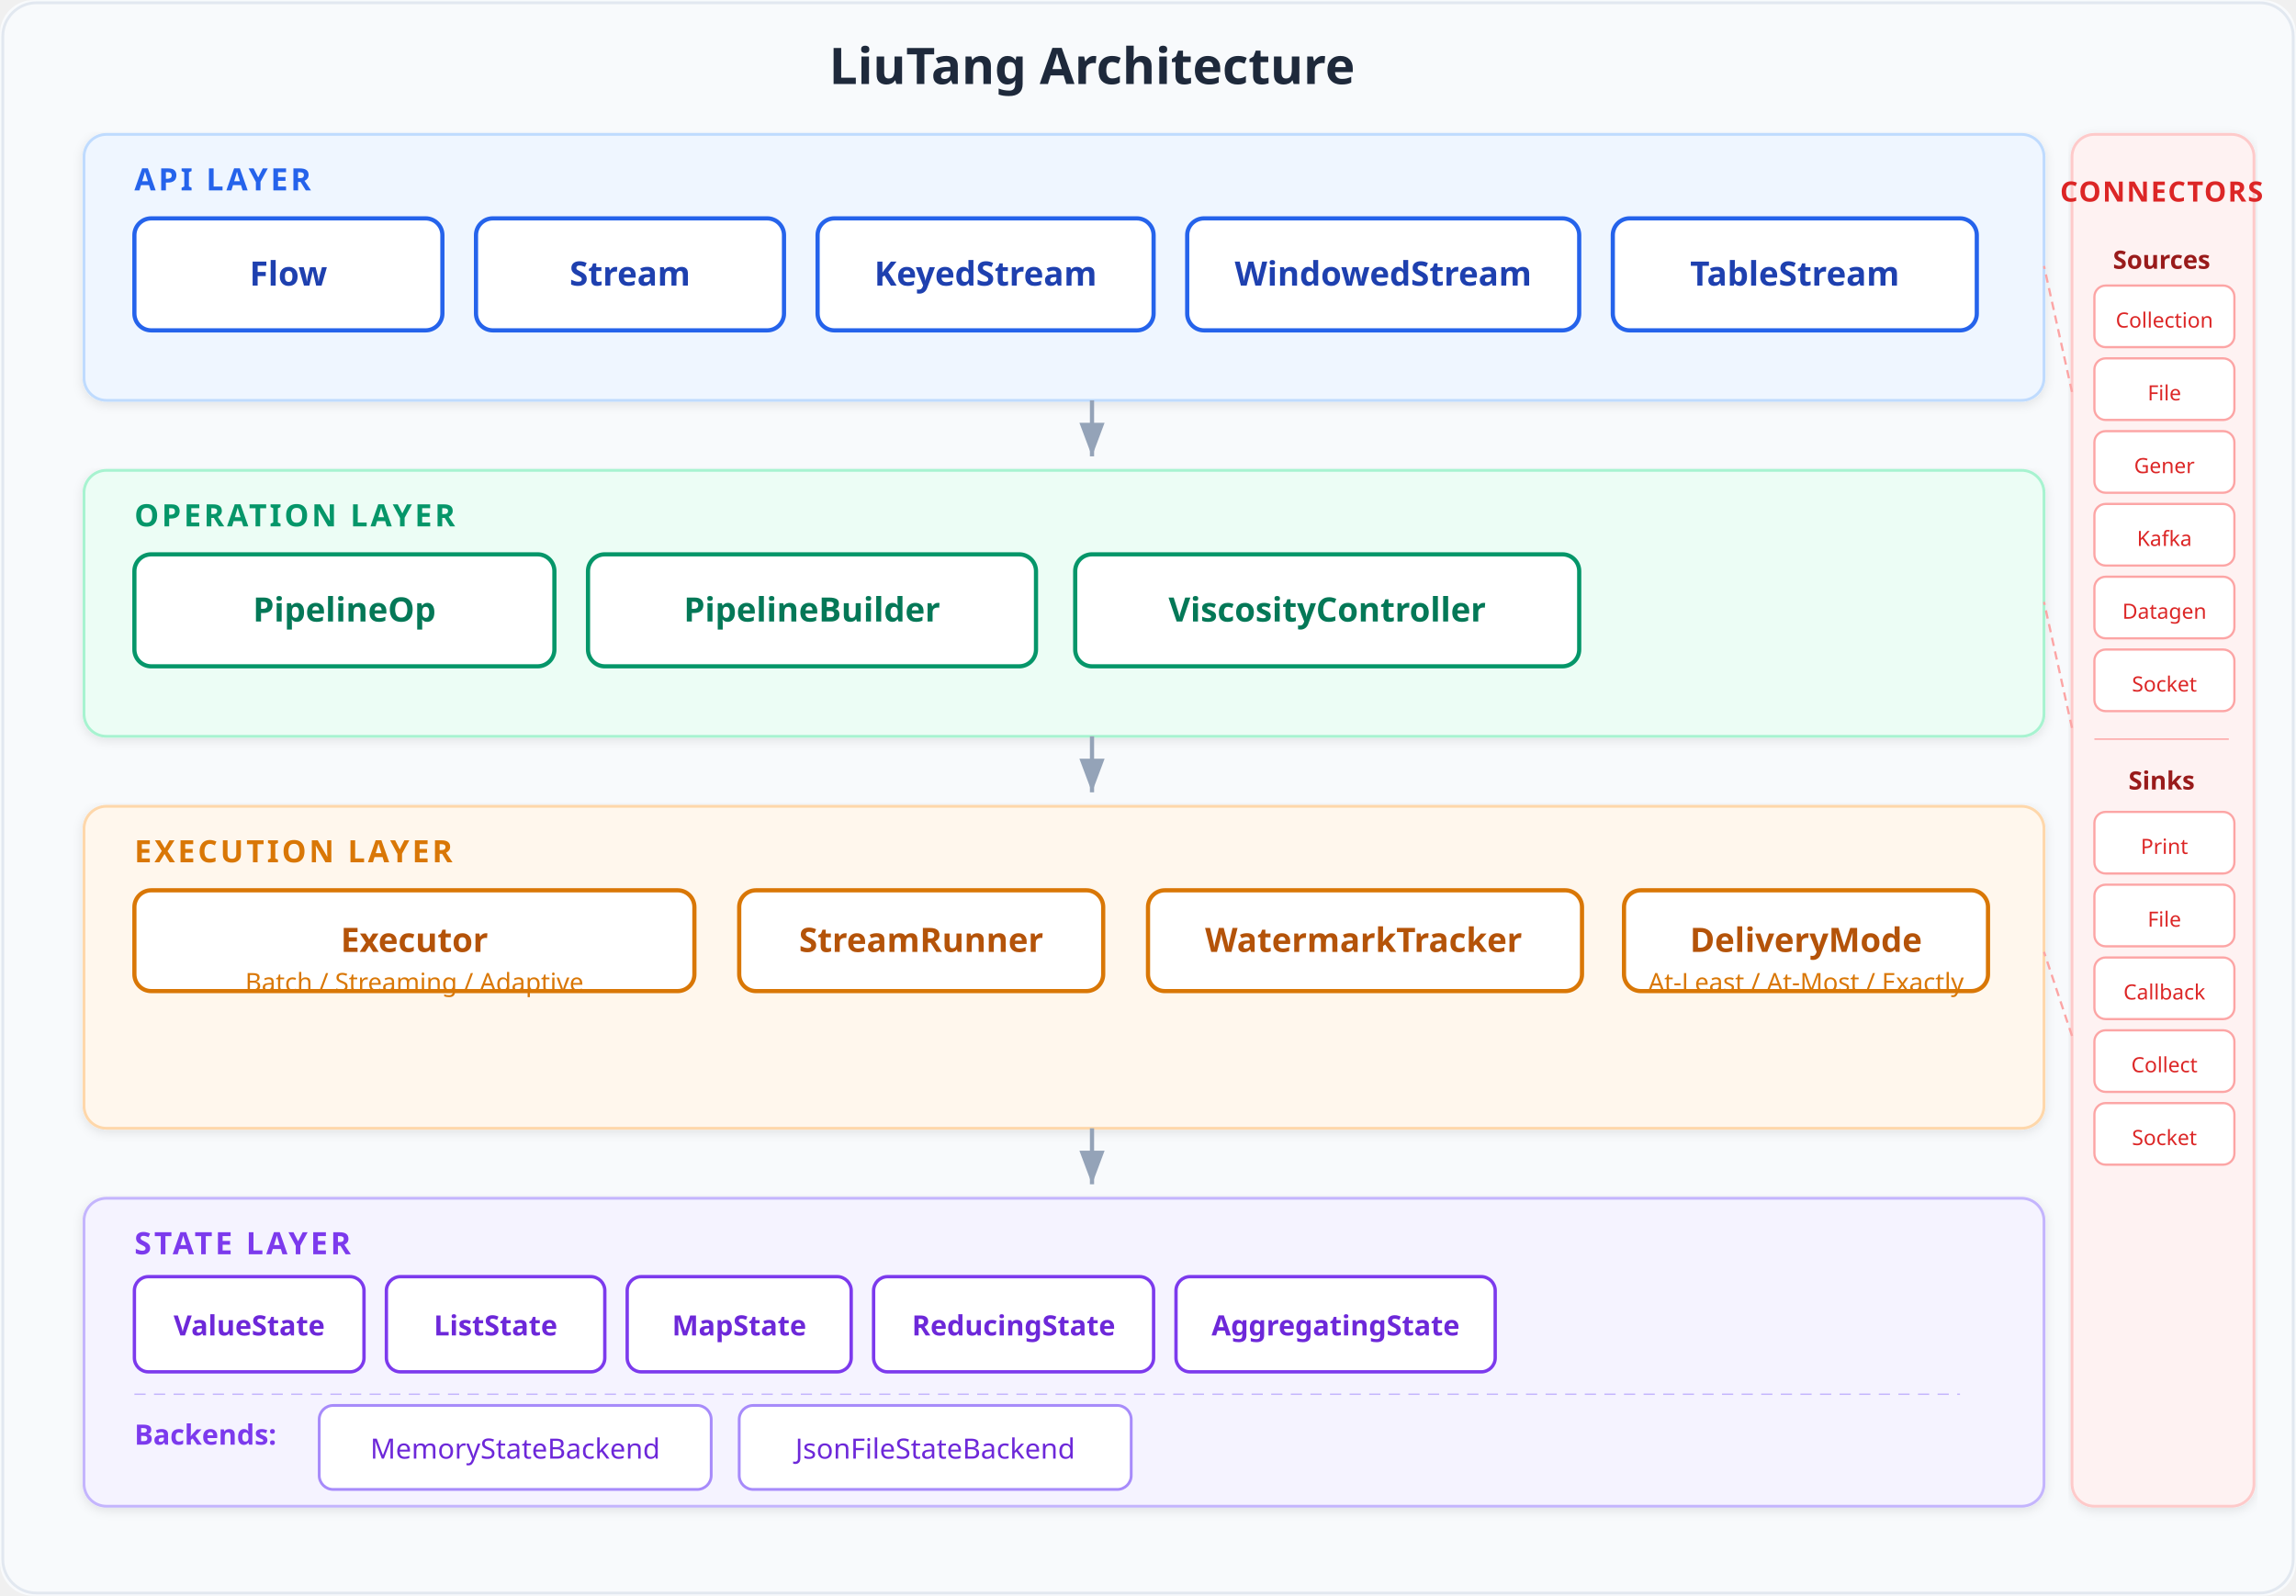
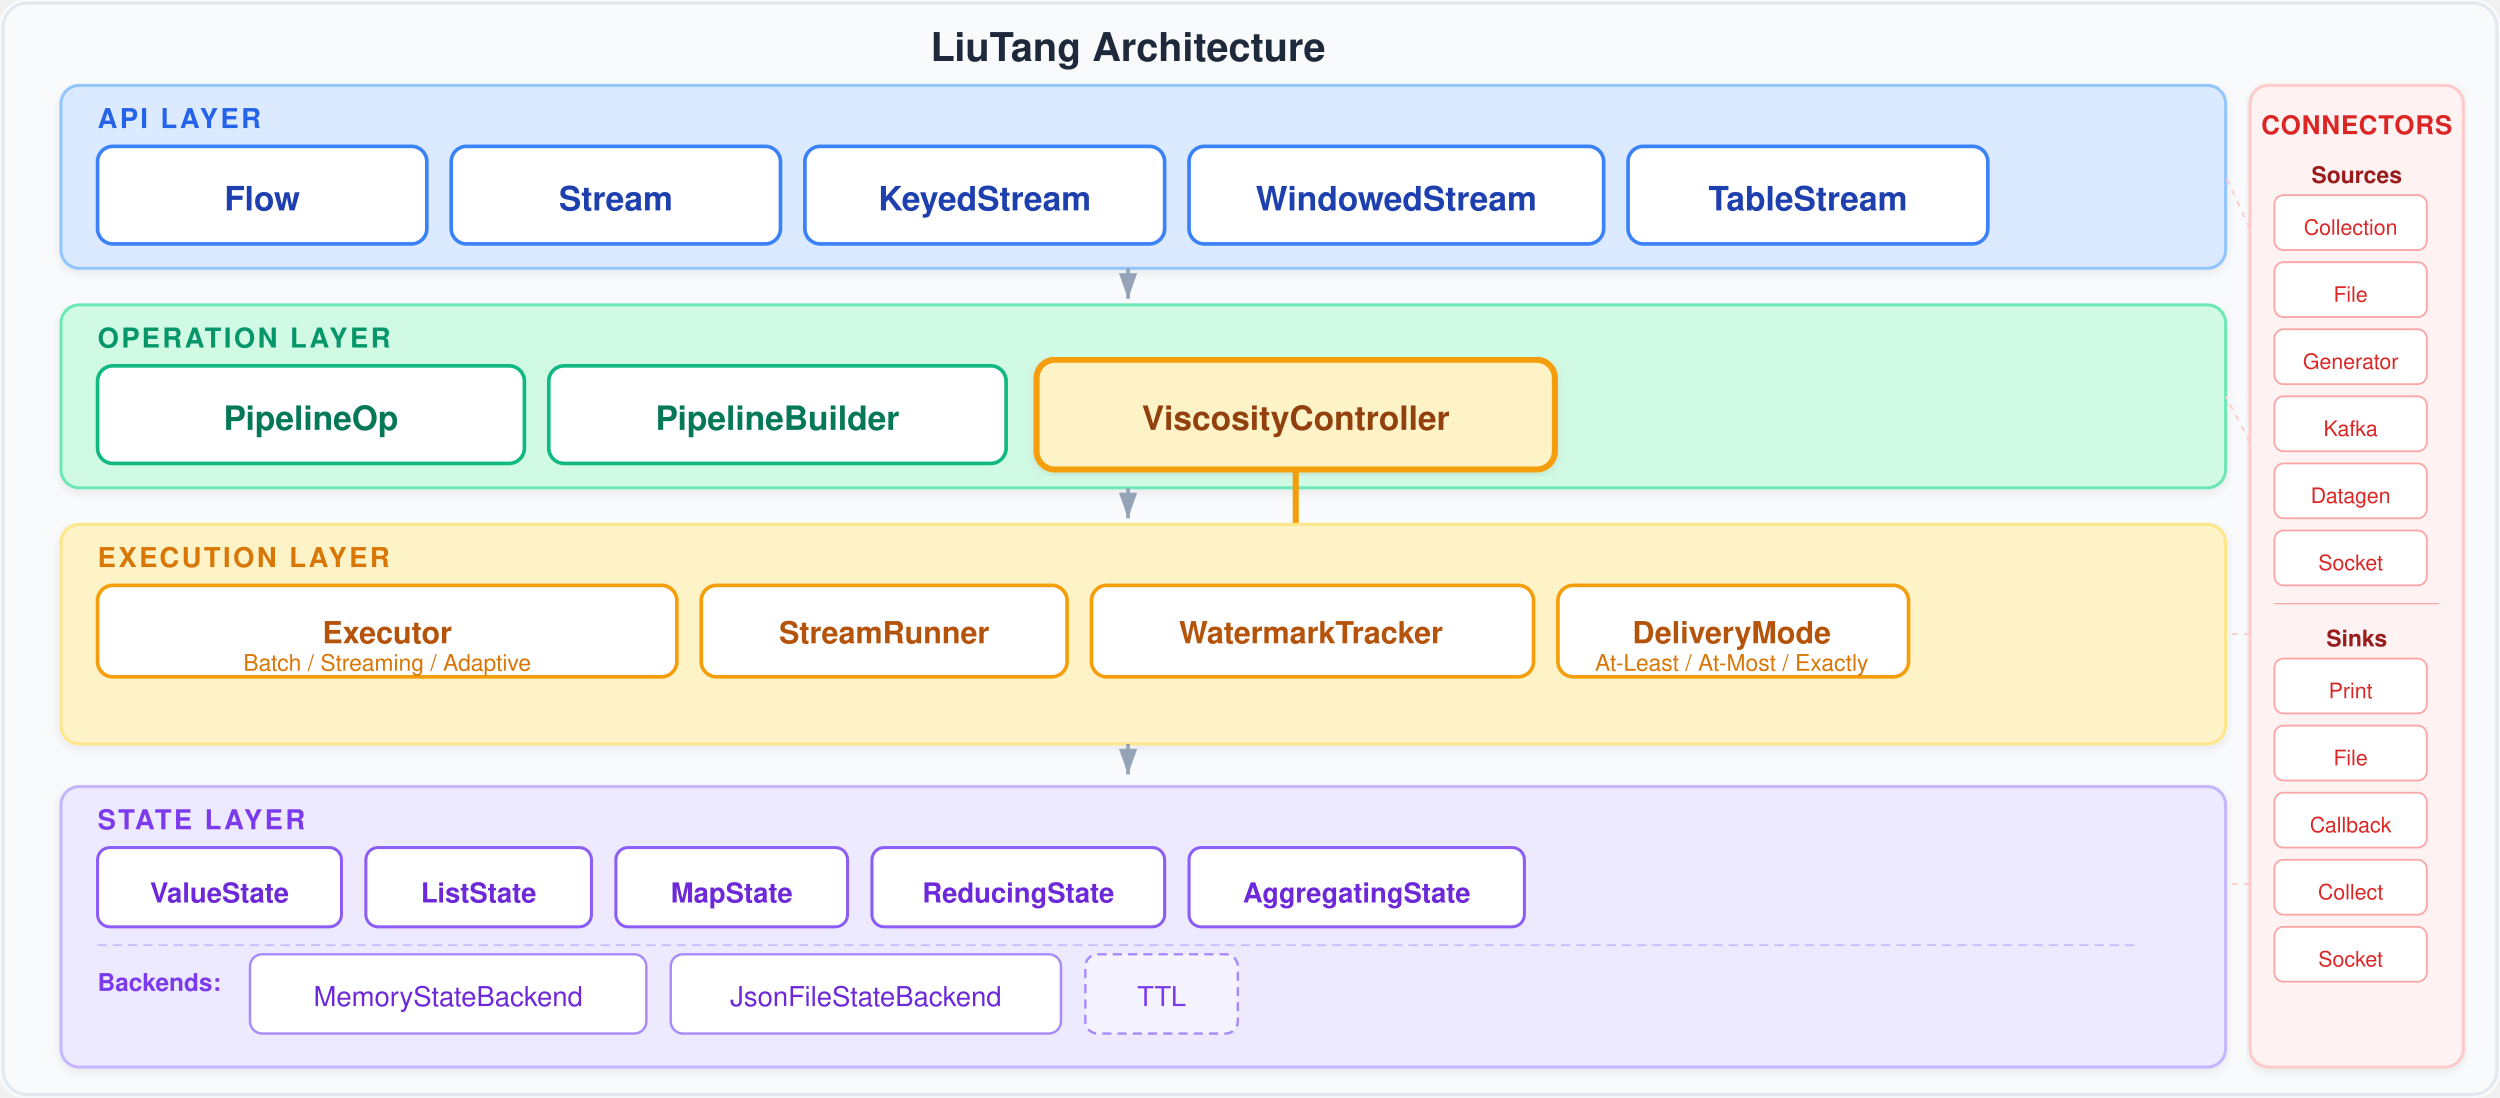
- <svg xmlns="http://www.w3.org/2000/svg" viewBox="0 0 820 570" width="820" height="570" font-family="'Segoe UI', system-ui, -apple-system, sans-serif">
+ <svg xmlns="http://www.w3.org/2000/svg" viewBox="0 0 820 360" width="820" height="360" font-family="Helvetica, Arial, sans-serif">
  <defs>
-     <filter id="shadow" x="-2%" y="-2%" width="104%" height="108%">
-       <feDropShadow dx="0" dy="1" stdDeviation="2" flood-opacity="0.1" />
+     <filter id="sh" x="-2%" y="-2%" width="104%" height="108%">
+       <feDropShadow dx="0" dy="1" stdDeviation="1.5" flood-opacity="0.08" />
    </filter>
-     <marker id="arrow" markerWidth="8" markerHeight="6" refX="8" refY="3" orient="auto">
-       <path d="M0,0 L8,3 L0,6" fill="#94A3B8" />
-     </marker>
-     <marker id="arrowBlue" markerWidth="8" markerHeight="6" refX="8" refY="3" orient="auto">
-       <path d="M0,0 L8,3 L0,6" fill="#2563EB" />
+     <marker id="a" markerWidth="7" markerHeight="5" refX="7" refY="2.5" orient="auto">
+       <path d="M0,0 L7,2.5 L0,5" fill="#94A3B8" />
    </marker>
  </defs>
-   <rect width="820" height="570" rx="12" fill="#F8FAFC" />
-   <rect x="1" y="1" width="818" height="568" rx="12" fill="none" stroke="#E2E8F0" stroke-width="1" />
-   <text x="390" y="30" text-anchor="middle" font-size="18" font-weight="700" fill="#1E293B">LiuTang Architecture</text>
-   <rect x="30" y="48" width="700" height="95" rx="8" fill="#EFF6FF" stroke="#BFDBFE" stroke-width="1" filter="url(#shadow)" />
-   <text x="48" y="68" font-size="11" font-weight="700" fill="#2563EB" letter-spacing="1">API LAYER</text>
-   <rect x="48" y="78" width="110" height="40" rx="6" fill="white" stroke="#2563EB" stroke-width="1.5" />
-   <text x="103" y="102" text-anchor="middle" font-size="12" font-weight="600" fill="#1E40AF">Flow</text>
-   <rect x="170" y="78" width="110" height="40" rx="6" fill="white" stroke="#2563EB" stroke-width="1.5" />
-   <text x="225" y="102" text-anchor="middle" font-size="12" font-weight="600" fill="#1E40AF">Stream</text>
-   <rect x="292" y="78" width="120" height="40" rx="6" fill="white" stroke="#2563EB" stroke-width="1.5" />
-   <text x="352" y="102" text-anchor="middle" font-size="12" font-weight="600" fill="#1E40AF">KeyedStream</text>
-   <rect x="424" y="78" width="140" height="40" rx="6" fill="white" stroke="#2563EB" stroke-width="1.5" />
-   <text x="494" y="102" text-anchor="middle" font-size="12" font-weight="600" fill="#1E40AF">WindowedStream</text>
-   <rect x="576" y="78" width="130" height="40" rx="6" fill="white" stroke="#2563EB" stroke-width="1.5" />
-   <text x="641" y="102" text-anchor="middle" font-size="12" font-weight="600" fill="#1E40AF">TableStream</text>
-   <line x1="390" y1="143" x2="390" y2="163" stroke="#94A3B8" stroke-width="1.5" marker-end="url(#arrow)" />
-   <rect x="30" y="168" width="700" height="95" rx="8" fill="#ECFDF5" stroke="#A7F3D0" stroke-width="1" filter="url(#shadow)" />
-   <text x="48" y="188" font-size="11" font-weight="700" fill="#059669" letter-spacing="1">OPERATION LAYER</text>
-   <rect x="48" y="198" width="150" height="40" rx="6" fill="white" stroke="#059669" stroke-width="1.5" />
-   <text x="123" y="222" text-anchor="middle" font-size="12" font-weight="600" fill="#047857">PipelineOp</text>
-   <rect x="210" y="198" width="160" height="40" rx="6" fill="white" stroke="#059669" stroke-width="1.5" />
-   <text x="290" y="222" text-anchor="middle" font-size="12" font-weight="600" fill="#047857">PipelineBuilder</text>
-   <rect x="384" y="198" width="180" height="40" rx="6" fill="white" stroke="#059669" stroke-width="1.5" />
-   <text x="474" y="222" text-anchor="middle" font-size="12" font-weight="600" fill="#047857">ViscosityController</text>
-   <line x1="390" y1="263" x2="390" y2="283" stroke="#94A3B8" stroke-width="1.5" marker-end="url(#arrow)" />
-   <rect x="30" y="288" width="700" height="115" rx="8" fill="#FFF7ED" stroke="#FED7AA" stroke-width="1" filter="url(#shadow)" />
-   <text x="48" y="308" font-size="11" font-weight="700" fill="#D97706" letter-spacing="1">EXECUTION LAYER</text>
-   <rect x="48" y="318" width="200" height="36" rx="6" fill="white" stroke="#D97706" stroke-width="1.5" />
-   <text x="148" y="340" text-anchor="middle" font-size="12" font-weight="600" fill="#B45309">Executor</text>
-   <text x="148" y="354" text-anchor="middle" font-size="9" fill="#D97706">Batch / Streaming / Adaptive</text>
-   <rect x="264" y="318" width="130" height="36" rx="6" fill="white" stroke="#D97706" stroke-width="1.5" />
-   <text x="329" y="340" text-anchor="middle" font-size="12" font-weight="600" fill="#B45309">StreamRunner</text>
-   <rect x="410" y="318" width="155" height="36" rx="6" fill="white" stroke="#D97706" stroke-width="1.5" />
-   <text x="487" y="340" text-anchor="middle" font-size="12" font-weight="600" fill="#B45309">WatermarkTracker</text>
-   <rect x="580" y="318" width="130" height="36" rx="6" fill="white" stroke="#D97706" stroke-width="1.5" />
-   <text x="645" y="340" text-anchor="middle" font-size="12" font-weight="600" fill="#B45309">DeliveryMode</text>
-   <text x="645" y="354" text-anchor="middle" font-size="9" fill="#D97706">At-Least / At-Most / Exactly</text>
-   <line x1="390" y1="403" x2="390" y2="423" stroke="#94A3B8" stroke-width="1.5" marker-end="url(#arrow)" />
-   <rect x="30" y="428" width="700" height="110" rx="8" fill="#F5F3FF" stroke="#C4B5FD" stroke-width="1" filter="url(#shadow)" />
-   <text x="48" y="448" font-size="11" font-weight="700" fill="#7C3AED" letter-spacing="1">STATE LAYER</text>
-   <rect x="48" y="456" width="82" height="34" rx="5" fill="white" stroke="#7C3AED" stroke-width="1.2" />
-   <text x="89" y="477" text-anchor="middle" font-size="10" font-weight="600" fill="#6D28D9">ValueState</text>
-   <rect x="138" y="456" width="78" height="34" rx="5" fill="white" stroke="#7C3AED" stroke-width="1.2" />
-   <text x="177" y="477" text-anchor="middle" font-size="10" font-weight="600" fill="#6D28D9">ListState</text>
-   <rect x="224" y="456" width="80" height="34" rx="5" fill="white" stroke="#7C3AED" stroke-width="1.2" />
-   <text x="264" y="477" text-anchor="middle" font-size="10" font-weight="600" fill="#6D28D9">MapState</text>
-   <rect x="312" y="456" width="100" height="34" rx="5" fill="white" stroke="#7C3AED" stroke-width="1.2" />
-   <text x="362" y="477" text-anchor="middle" font-size="10" font-weight="600" fill="#6D28D9">ReducingState</text>
-   <rect x="420" y="456" width="114" height="34" rx="5" fill="white" stroke="#7C3AED" stroke-width="1.2" />
-   <text x="477" y="477" text-anchor="middle" font-size="10" font-weight="600" fill="#6D28D9">AggregatingState</text>
-   <line x1="48" y1="498" x2="700" y2="498" stroke="#C4B5FD" stroke-width="0.5" stroke-dasharray="4,3" />
-   <text x="48" y="516" font-size="10" fill="#7C3AED" font-weight="600">Backends:</text>
-   <rect x="114" y="502" width="140" height="30" rx="5" fill="white" stroke="#A78BFA" stroke-width="1" />
-   <text x="184" y="521" text-anchor="middle" font-size="10" font-weight="500" fill="#6D28D9">MemoryStateBackend</text>
-   <rect x="264" y="502" width="140" height="30" rx="5" fill="white" stroke="#A78BFA" stroke-width="1" />
-   <text x="334" y="521" text-anchor="middle" font-size="10" font-weight="500" fill="#6D28D9">JsonFileStateBackend</text>
-   <rect x="740" y="48" width="65" height="490" rx="8" fill="#FEF2F2" stroke="#FECACA" stroke-width="1" filter="url(#shadow)" />
-   <text x="772" y="72" text-anchor="middle" font-size="10" font-weight="700" fill="#DC2626" letter-spacing="0.5">CONNECTORS</text>
-   <text x="772" y="96" text-anchor="middle" font-size="9" font-weight="700" fill="#991B1B">Sources</text>
-   <rect x="748" y="102" width="50" height="22" rx="4" fill="white" stroke="#FCA5A5" stroke-width="0.8" />
-   <text x="773" y="117" text-anchor="middle" font-size="7.5" fill="#DC2626">Collection</text>
-   <rect x="748" y="128" width="50" height="22" rx="4" fill="white" stroke="#FCA5A5" stroke-width="0.8" />
-   <text x="773" y="143" text-anchor="middle" font-size="7.5" fill="#DC2626">File</text>
-   <rect x="748" y="154" width="50" height="22" rx="4" fill="white" stroke="#FCA5A5" stroke-width="0.8" />
-   <text x="773" y="169" text-anchor="middle" font-size="7.5" fill="#DC2626">Gener</text>
-   <rect x="748" y="180" width="50" height="22" rx="4" fill="white" stroke="#FCA5A5" stroke-width="0.8" />
-   <text x="773" y="195" text-anchor="middle" font-size="7.5" fill="#DC2626">Kafka</text>
-   <rect x="748" y="206" width="50" height="22" rx="4" fill="white" stroke="#FCA5A5" stroke-width="0.8" />
-   <text x="773" y="221" text-anchor="middle" font-size="7.5" fill="#DC2626">Datagen</text>
-   <rect x="748" y="232" width="50" height="22" rx="4" fill="white" stroke="#FCA5A5" stroke-width="0.8" />
-   <text x="773" y="247" text-anchor="middle" font-size="7.5" fill="#DC2626">Socket</text>
-   <line x1="748" y1="264" x2="796" y2="264" stroke="#FCA5A5" stroke-width="0.5" />
-   <text x="772" y="282" text-anchor="middle" font-size="9" font-weight="700" fill="#991B1B">Sinks</text>
-   <rect x="748" y="290" width="50" height="22" rx="4" fill="white" stroke="#FCA5A5" stroke-width="0.8" />
-   <text x="773" y="305" text-anchor="middle" font-size="7.5" fill="#DC2626">Print</text>
-   <rect x="748" y="316" width="50" height="22" rx="4" fill="white" stroke="#FCA5A5" stroke-width="0.8" />
-   <text x="773" y="331" text-anchor="middle" font-size="7.5" fill="#DC2626">File</text>
-   <rect x="748" y="342" width="50" height="22" rx="4" fill="white" stroke="#FCA5A5" stroke-width="0.8" />
-   <text x="773" y="357" text-anchor="middle" font-size="7.5" fill="#DC2626">Callback</text>
-   <rect x="748" y="368" width="50" height="22" rx="4" fill="white" stroke="#FCA5A5" stroke-width="0.8" />
-   <text x="773" y="383" text-anchor="middle" font-size="7.5" fill="#DC2626">Collect</text>
-   <rect x="748" y="394" width="50" height="22" rx="4" fill="white" stroke="#FCA5A5" stroke-width="0.8" />
-   <text x="773" y="409" text-anchor="middle" font-size="7.5" fill="#DC2626">Socket</text>
-   <line x1="740" y1="140" x2="730" y2="95" stroke="#FCA5A5" stroke-width="0.8" stroke-dasharray="3,2" />
-   <line x1="740" y1="260" x2="730" y2="215" stroke="#FCA5A5" stroke-width="0.8" stroke-dasharray="3,2" />
-   <line x1="740" y1="370" x2="730" y2="340" stroke="#FCA5A5" stroke-width="0.8" stroke-dasharray="3,2" />
+   <rect width="820" height="360" rx="8" fill="#F8FAFC" />
+   <rect x="1" y="1" width="818" height="358" rx="8" fill="none" stroke="#E2E8F0" stroke-width="1" />
+   <text x="370" y="20" text-anchor="middle" font-size="13" font-weight="700" fill="#1E293B">LiuTang Architecture</text>
+   <rect x="20" y="28" width="710" height="60" rx="6" fill="#DBEAFE" stroke="#93C5FD" stroke-width="1" filter="url(#sh)" />
+   <text x="32" y="42" font-size="9" font-weight="700" fill="#2563EB" letter-spacing="0.8">API LAYER</text>
+   <rect x="32" y="48" width="108" height="32" rx="5" fill="white" stroke="#3B82F6" stroke-width="1.2" />
+   <text x="86" y="69" text-anchor="middle" font-size="11" font-weight="600" fill="#1E40AF">Flow</text>
+   <rect x="148" y="48" width="108" height="32" rx="5" fill="white" stroke="#3B82F6" stroke-width="1.2" />
+   <text x="202" y="69" text-anchor="middle" font-size="11" font-weight="600" fill="#1E40AF">Stream</text>
+   <rect x="264" y="48" width="118" height="32" rx="5" fill="white" stroke="#3B82F6" stroke-width="1.2" />
+   <text x="323" y="69" text-anchor="middle" font-size="11" font-weight="600" fill="#1E40AF">KeyedStream</text>
+   <rect x="390" y="48" width="136" height="32" rx="5" fill="white" stroke="#3B82F6" stroke-width="1.2" />
+   <text x="458" y="69" text-anchor="middle" font-size="11" font-weight="600" fill="#1E40AF">WindowedStream</text>
+   <rect x="534" y="48" width="118" height="32" rx="5" fill="white" stroke="#3B82F6" stroke-width="1.2" />
+   <text x="593" y="69" text-anchor="middle" font-size="11" font-weight="600" fill="#1E40AF">TableStream</text>
+   <line x1="370" y1="88" x2="370" y2="98" stroke="#94A3B8" stroke-width="1.2" marker-end="url(#a)" />
+   <rect x="20" y="100" width="710" height="60" rx="6" fill="#D1FAE5" stroke="#6EE7B7" stroke-width="1" filter="url(#sh)" />
+   <text x="32" y="114" font-size="9" font-weight="700" fill="#059669" letter-spacing="0.8">OPERATION LAYER</text>
+   <rect x="32" y="120" width="140" height="32" rx="5" fill="white" stroke="#10B981" stroke-width="1.2" />
+   <text x="102" y="141" text-anchor="middle" font-size="11" font-weight="600" fill="#047857">PipelineOp</text>
+   <rect x="180" y="120" width="150" height="32" rx="5" fill="white" stroke="#10B981" stroke-width="1.2" />
+   <text x="255" y="141" text-anchor="middle" font-size="11" font-weight="600" fill="#047857">PipelineBuilder</text>
+   <rect x="340" y="118" width="170" height="36" rx="6" fill="#FEF3C7" stroke="#F59E0B" stroke-width="2" filter="url(#sh)" />
+   <text x="425" y="141" text-anchor="middle" font-size="11" font-weight="700" fill="#92400E">ViscosityController</text>
+   <line x1="370" y1="160" x2="370" y2="170" stroke="#94A3B8" stroke-width="1.2" marker-end="url(#a)" />
+   <path d="M425,154 L425,196 L425,218" stroke="#F59E0B" stroke-width="2" fill="none" marker-end="url(#a)" />
+   <rect x="20" y="172" width="710" height="72" rx="6" fill="#FEF3C7" stroke="#FDE68A" stroke-width="1" filter="url(#sh)" />
+   <text x="32" y="186" font-size="9" font-weight="700" fill="#D97706" letter-spacing="0.8">EXECUTION LAYER</text>
+   <rect x="32" y="192" width="190" height="30" rx="5" fill="white" stroke="#F59E0B" stroke-width="1.2" />
+   <text x="127" y="211" text-anchor="middle" font-size="10" font-weight="600" fill="#B45309">Executor</text>
+   <text x="127" y="220" text-anchor="middle" font-size="7.5" fill="#D97706">Batch / Streaming / Adaptive</text>
+   <rect x="230" y="192" width="120" height="30" rx="5" fill="white" stroke="#F59E0B" stroke-width="1.2" />
+   <text x="290" y="211" text-anchor="middle" font-size="10" font-weight="600" fill="#B45309">StreamRunner</text>
+   <rect x="358" y="192" width="145" height="30" rx="5" fill="white" stroke="#F59E0B" stroke-width="1.2" />
+   <text x="430" y="211" text-anchor="middle" font-size="10" font-weight="600" fill="#B45309">WatermarkTracker</text>
+   <rect x="511" y="192" width="115" height="30" rx="5" fill="white" stroke="#F59E0B" stroke-width="1.2" />
+   <text x="568" y="211" text-anchor="middle" font-size="10" font-weight="600" fill="#B45309">DeliveryMode</text>
+   <text x="568" y="220" text-anchor="middle" font-size="7.5" fill="#D97706">At-Least / At-Most / Exactly</text>
+   <line x1="370" y1="244" x2="370" y2="254" stroke="#94A3B8" stroke-width="1.2" marker-end="url(#a)" />
+   <rect x="20" y="258" width="710" height="92" rx="6" fill="#EDE9FE" stroke="#C4B5FD" stroke-width="1" filter="url(#sh)" />
+   <text x="32" y="272" font-size="9" font-weight="700" fill="#7C3AED" letter-spacing="0.8">STATE LAYER</text>
+   <rect x="32" y="278" width="80" height="26" rx="4" fill="white" stroke="#8B5CF6" stroke-width="1" />
+   <text x="72" y="296" text-anchor="middle" font-size="9" font-weight="600" fill="#6D28D9">ValueState</text>
+   <rect x="120" y="278" width="74" height="26" rx="4" fill="white" stroke="#8B5CF6" stroke-width="1" />
+   <text x="157" y="296" text-anchor="middle" font-size="9" font-weight="600" fill="#6D28D9">ListState</text>
+   <rect x="202" y="278" width="76" height="26" rx="4" fill="white" stroke="#8B5CF6" stroke-width="1" />
+   <text x="240" y="296" text-anchor="middle" font-size="9" font-weight="600" fill="#6D28D9">MapState</text>
+   <rect x="286" y="278" width="96" height="26" rx="4" fill="white" stroke="#8B5CF6" stroke-width="1" />
+   <text x="334" y="296" text-anchor="middle" font-size="9" font-weight="600" fill="#6D28D9">ReducingState</text>
+   <rect x="390" y="278" width="110" height="26" rx="4" fill="white" stroke="#8B5CF6" stroke-width="1" />
+   <text x="445" y="296" text-anchor="middle" font-size="9" font-weight="600" fill="#6D28D9">AggregatingState</text>
+   <line x1="32" y1="310" x2="700" y2="310" stroke="#C4B5FD" stroke-width="0.5" stroke-dasharray="3,2" />
+   <text x="32" y="325" font-size="8" fill="#7C3AED" font-weight="600">Backends:</text>
+   <rect x="82" y="313" width="130" height="26" rx="4" fill="white" stroke="#A78BFA" stroke-width="0.8" />
+   <text x="147" y="330" text-anchor="middle" font-size="9" font-weight="500" fill="#6D28D9">MemoryStateBackend</text>
+   <rect x="220" y="313" width="128" height="26" rx="4" fill="white" stroke="#A78BFA" stroke-width="0.8" />
+   <text x="284" y="330" text-anchor="middle" font-size="9" font-weight="500" fill="#6D28D9">JsonFileStateBackend</text>
+   <rect x="356" y="313" width="50" height="26" rx="4" fill="#F5F3FF" stroke="#A78BFA" stroke-width="0.8" stroke-dasharray="3,2" />
+   <text x="381" y="330" text-anchor="middle" font-size="9" font-weight="500" fill="#7C3AED">TTL</text>
+   <rect x="738" y="28" width="70" height="322" rx="6" fill="#FEF2F2" stroke="#FECACA" stroke-width="1" filter="url(#sh)" />
+   <text x="773" y="44" text-anchor="middle" font-size="8.5" font-weight="700" fill="#DC2626" letter-spacing="0.3">CONNECTORS</text>
+   <text x="773" y="60" text-anchor="middle" font-size="7.5" font-weight="600" fill="#991B1B">Sources</text>
+   <rect x="746" y="64" width="50" height="18" rx="3" fill="white" stroke="#FCA5A5" stroke-width="0.6" />
+   <text x="771" y="77" text-anchor="middle" font-size="7" fill="#DC2626">Collection</text>
+   <rect x="746" y="86" width="50" height="18" rx="3" fill="white" stroke="#FCA5A5" stroke-width="0.6" />
+   <text x="771" y="99" text-anchor="middle" font-size="7" fill="#DC2626">File</text>
+   <rect x="746" y="108" width="50" height="18" rx="3" fill="white" stroke="#FCA5A5" stroke-width="0.6" />
+   <text x="771" y="121" text-anchor="middle" font-size="7" fill="#DC2626">Generator</text>
+   <rect x="746" y="130" width="50" height="18" rx="3" fill="white" stroke="#FCA5A5" stroke-width="0.6" />
+   <text x="771" y="143" text-anchor="middle" font-size="7" fill="#DC2626">Kafka</text>
+   <rect x="746" y="152" width="50" height="18" rx="3" fill="white" stroke="#FCA5A5" stroke-width="0.6" />
+   <text x="771" y="165" text-anchor="middle" font-size="7" fill="#DC2626">Datagen</text>
+   <rect x="746" y="174" width="50" height="18" rx="3" fill="white" stroke="#FCA5A5" stroke-width="0.6" />
+   <text x="771" y="187" text-anchor="middle" font-size="7" fill="#DC2626">Socket</text>
+   <line x1="746" y1="198" x2="800" y2="198" stroke="#FCA5A5" stroke-width="0.4" />
+   <text x="773" y="212" text-anchor="middle" font-size="7.5" font-weight="600" fill="#991B1B">Sinks</text>
+   <rect x="746" y="216" width="50" height="18" rx="3" fill="white" stroke="#FCA5A5" stroke-width="0.6" />
+   <text x="771" y="229" text-anchor="middle" font-size="7" fill="#DC2626">Print</text>
+   <rect x="746" y="238" width="50" height="18" rx="3" fill="white" stroke="#FCA5A5" stroke-width="0.6" />
+   <text x="771" y="251" text-anchor="middle" font-size="7" fill="#DC2626">File</text>
+   <rect x="746" y="260" width="50" height="18" rx="3" fill="white" stroke="#FCA5A5" stroke-width="0.6" />
+   <text x="771" y="273" text-anchor="middle" font-size="7" fill="#DC2626">Callback</text>
+   <rect x="746" y="282" width="50" height="18" rx="3" fill="white" stroke="#FCA5A5" stroke-width="0.6" />
+   <text x="771" y="295" text-anchor="middle" font-size="7" fill="#DC2626">Collect</text>
+   <rect x="746" y="304" width="50" height="18" rx="3" fill="white" stroke="#FCA5A5" stroke-width="0.6" />
+   <text x="771" y="317" text-anchor="middle" font-size="7" fill="#DC2626">Socket</text>
+   <line x1="738" y1="75" x2="730" y2="58" stroke="#FECACA" stroke-width="0.6" stroke-dasharray="2,2" />
+   <line x1="738" y1="145" x2="730" y2="130" stroke="#FECACA" stroke-width="0.6" stroke-dasharray="2,2" />
+   <line x1="738" y1="208" x2="730" y2="208" stroke="#FECACA" stroke-width="0.6" stroke-dasharray="2,2" />
+   <line x1="738" y1="290" x2="730" y2="290" stroke="#FECACA" stroke-width="0.6" stroke-dasharray="2,2" />
</svg>
